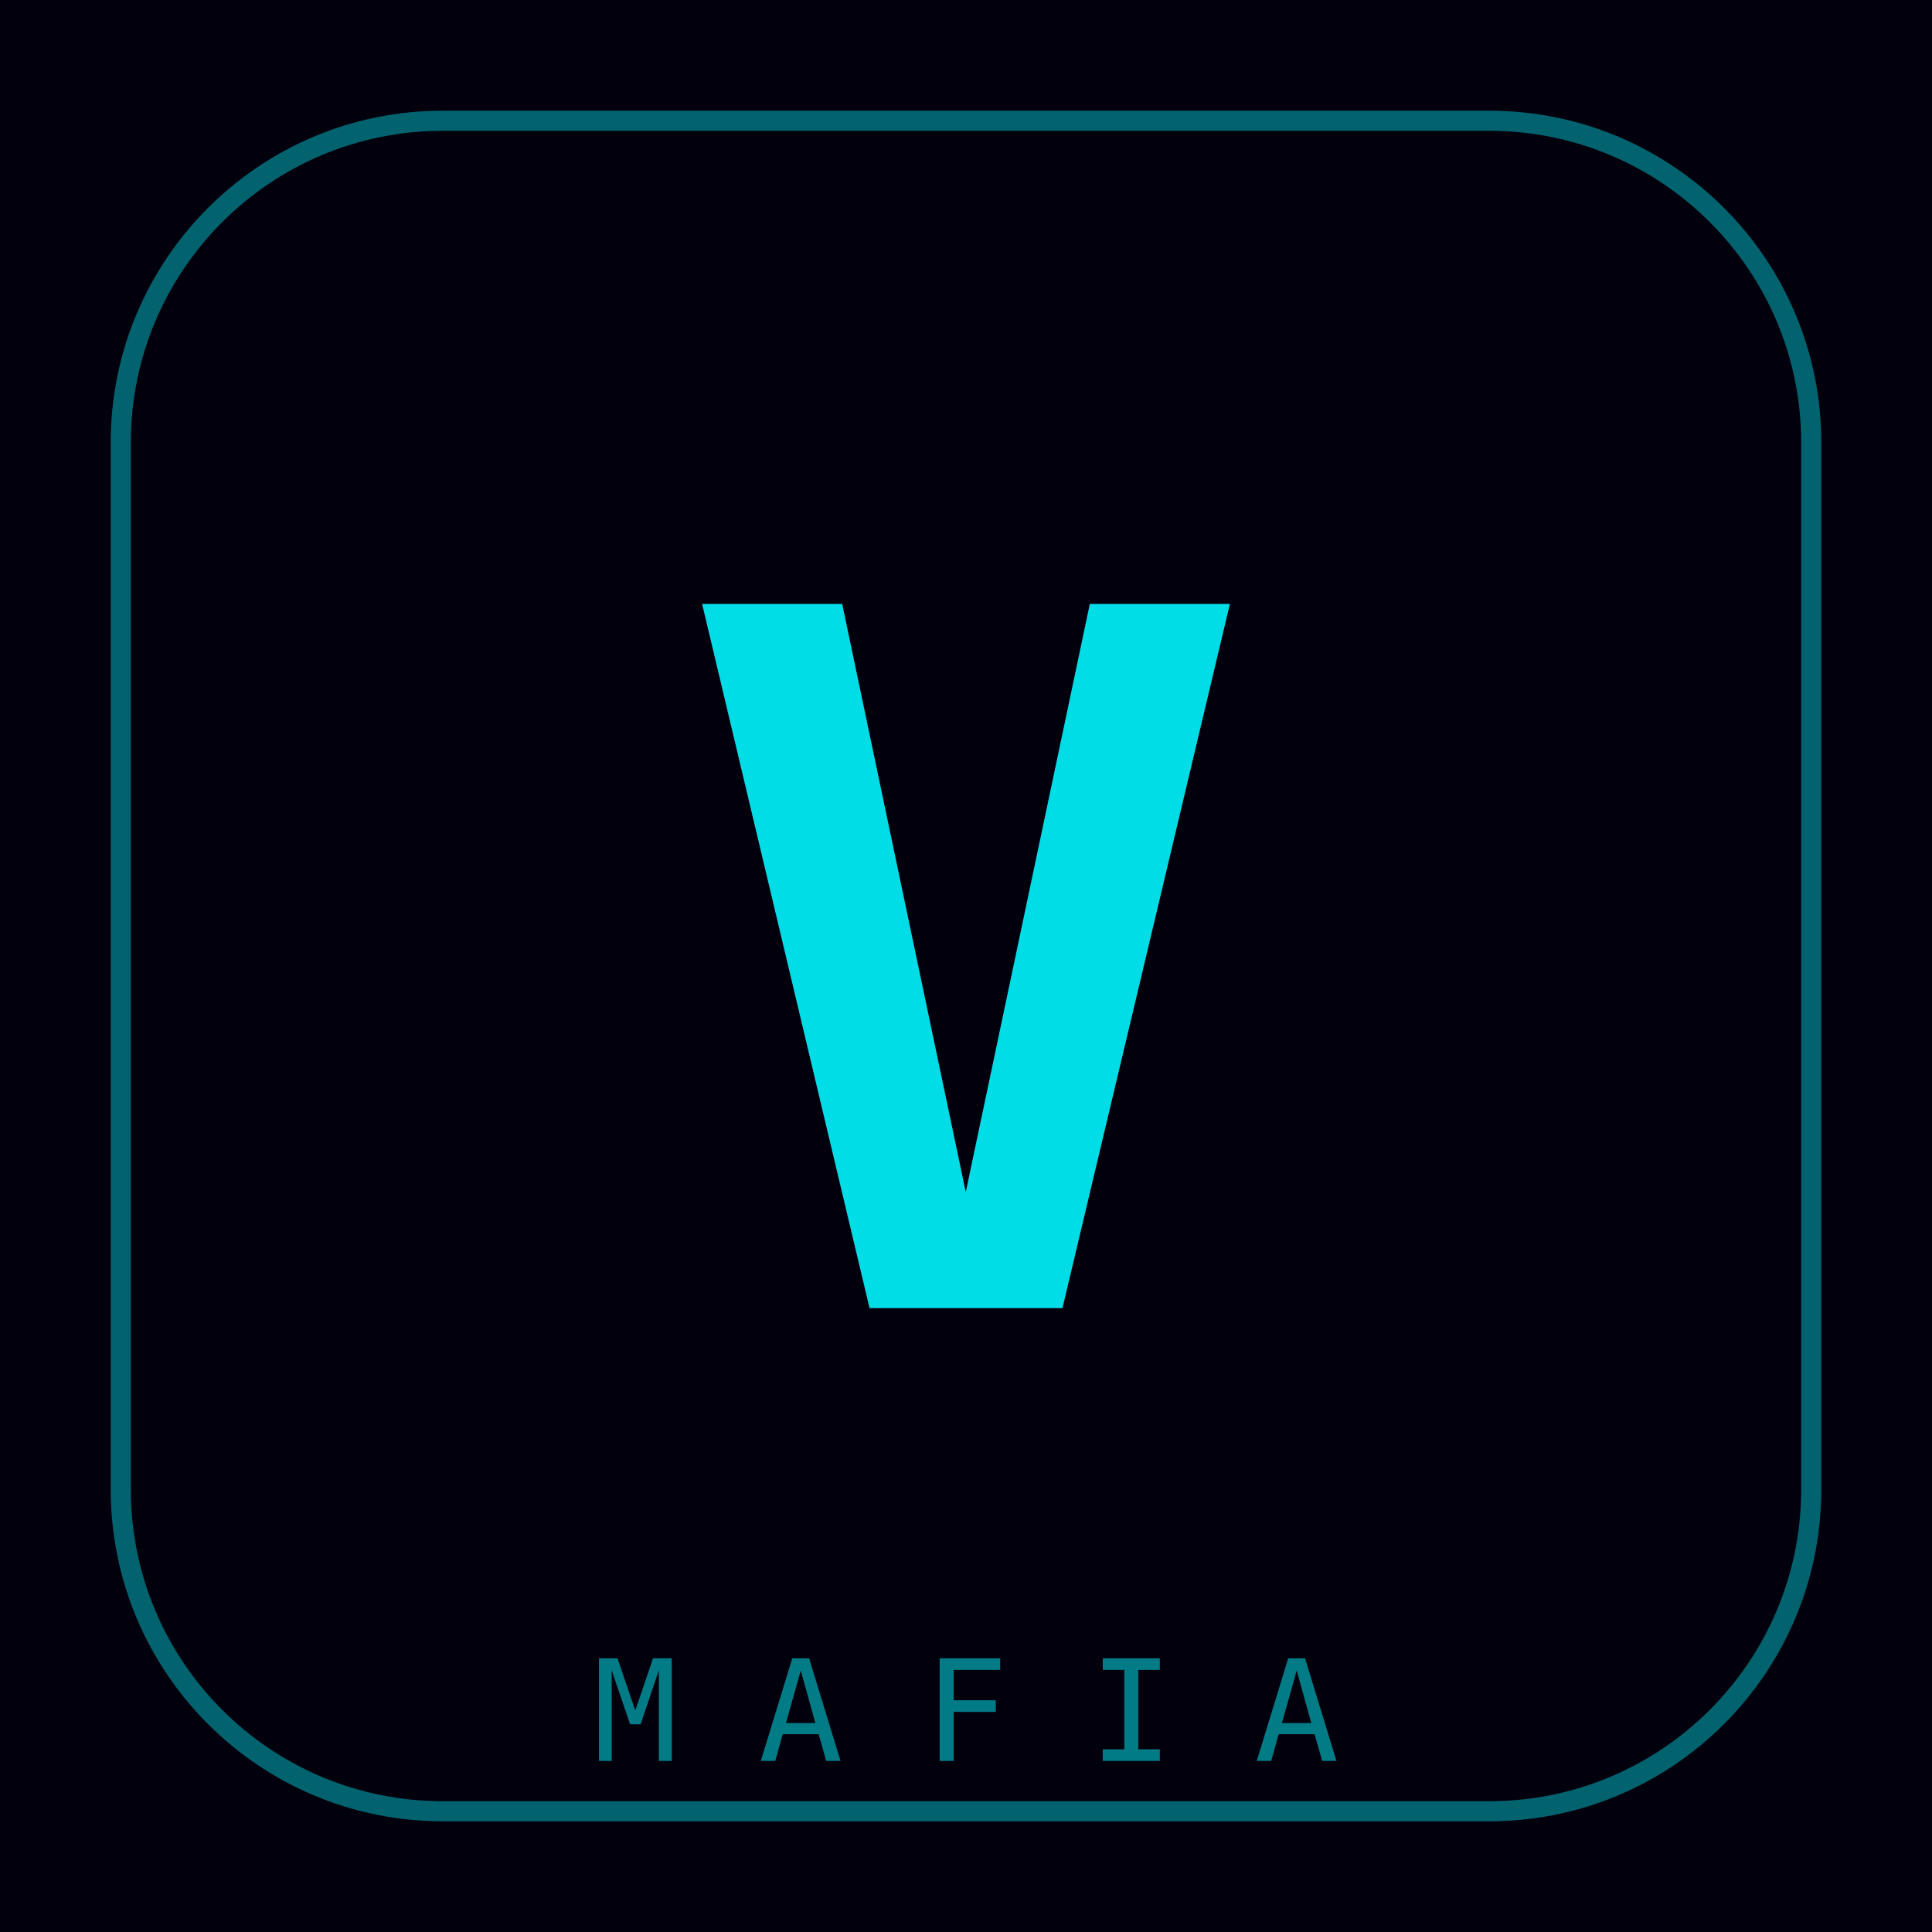
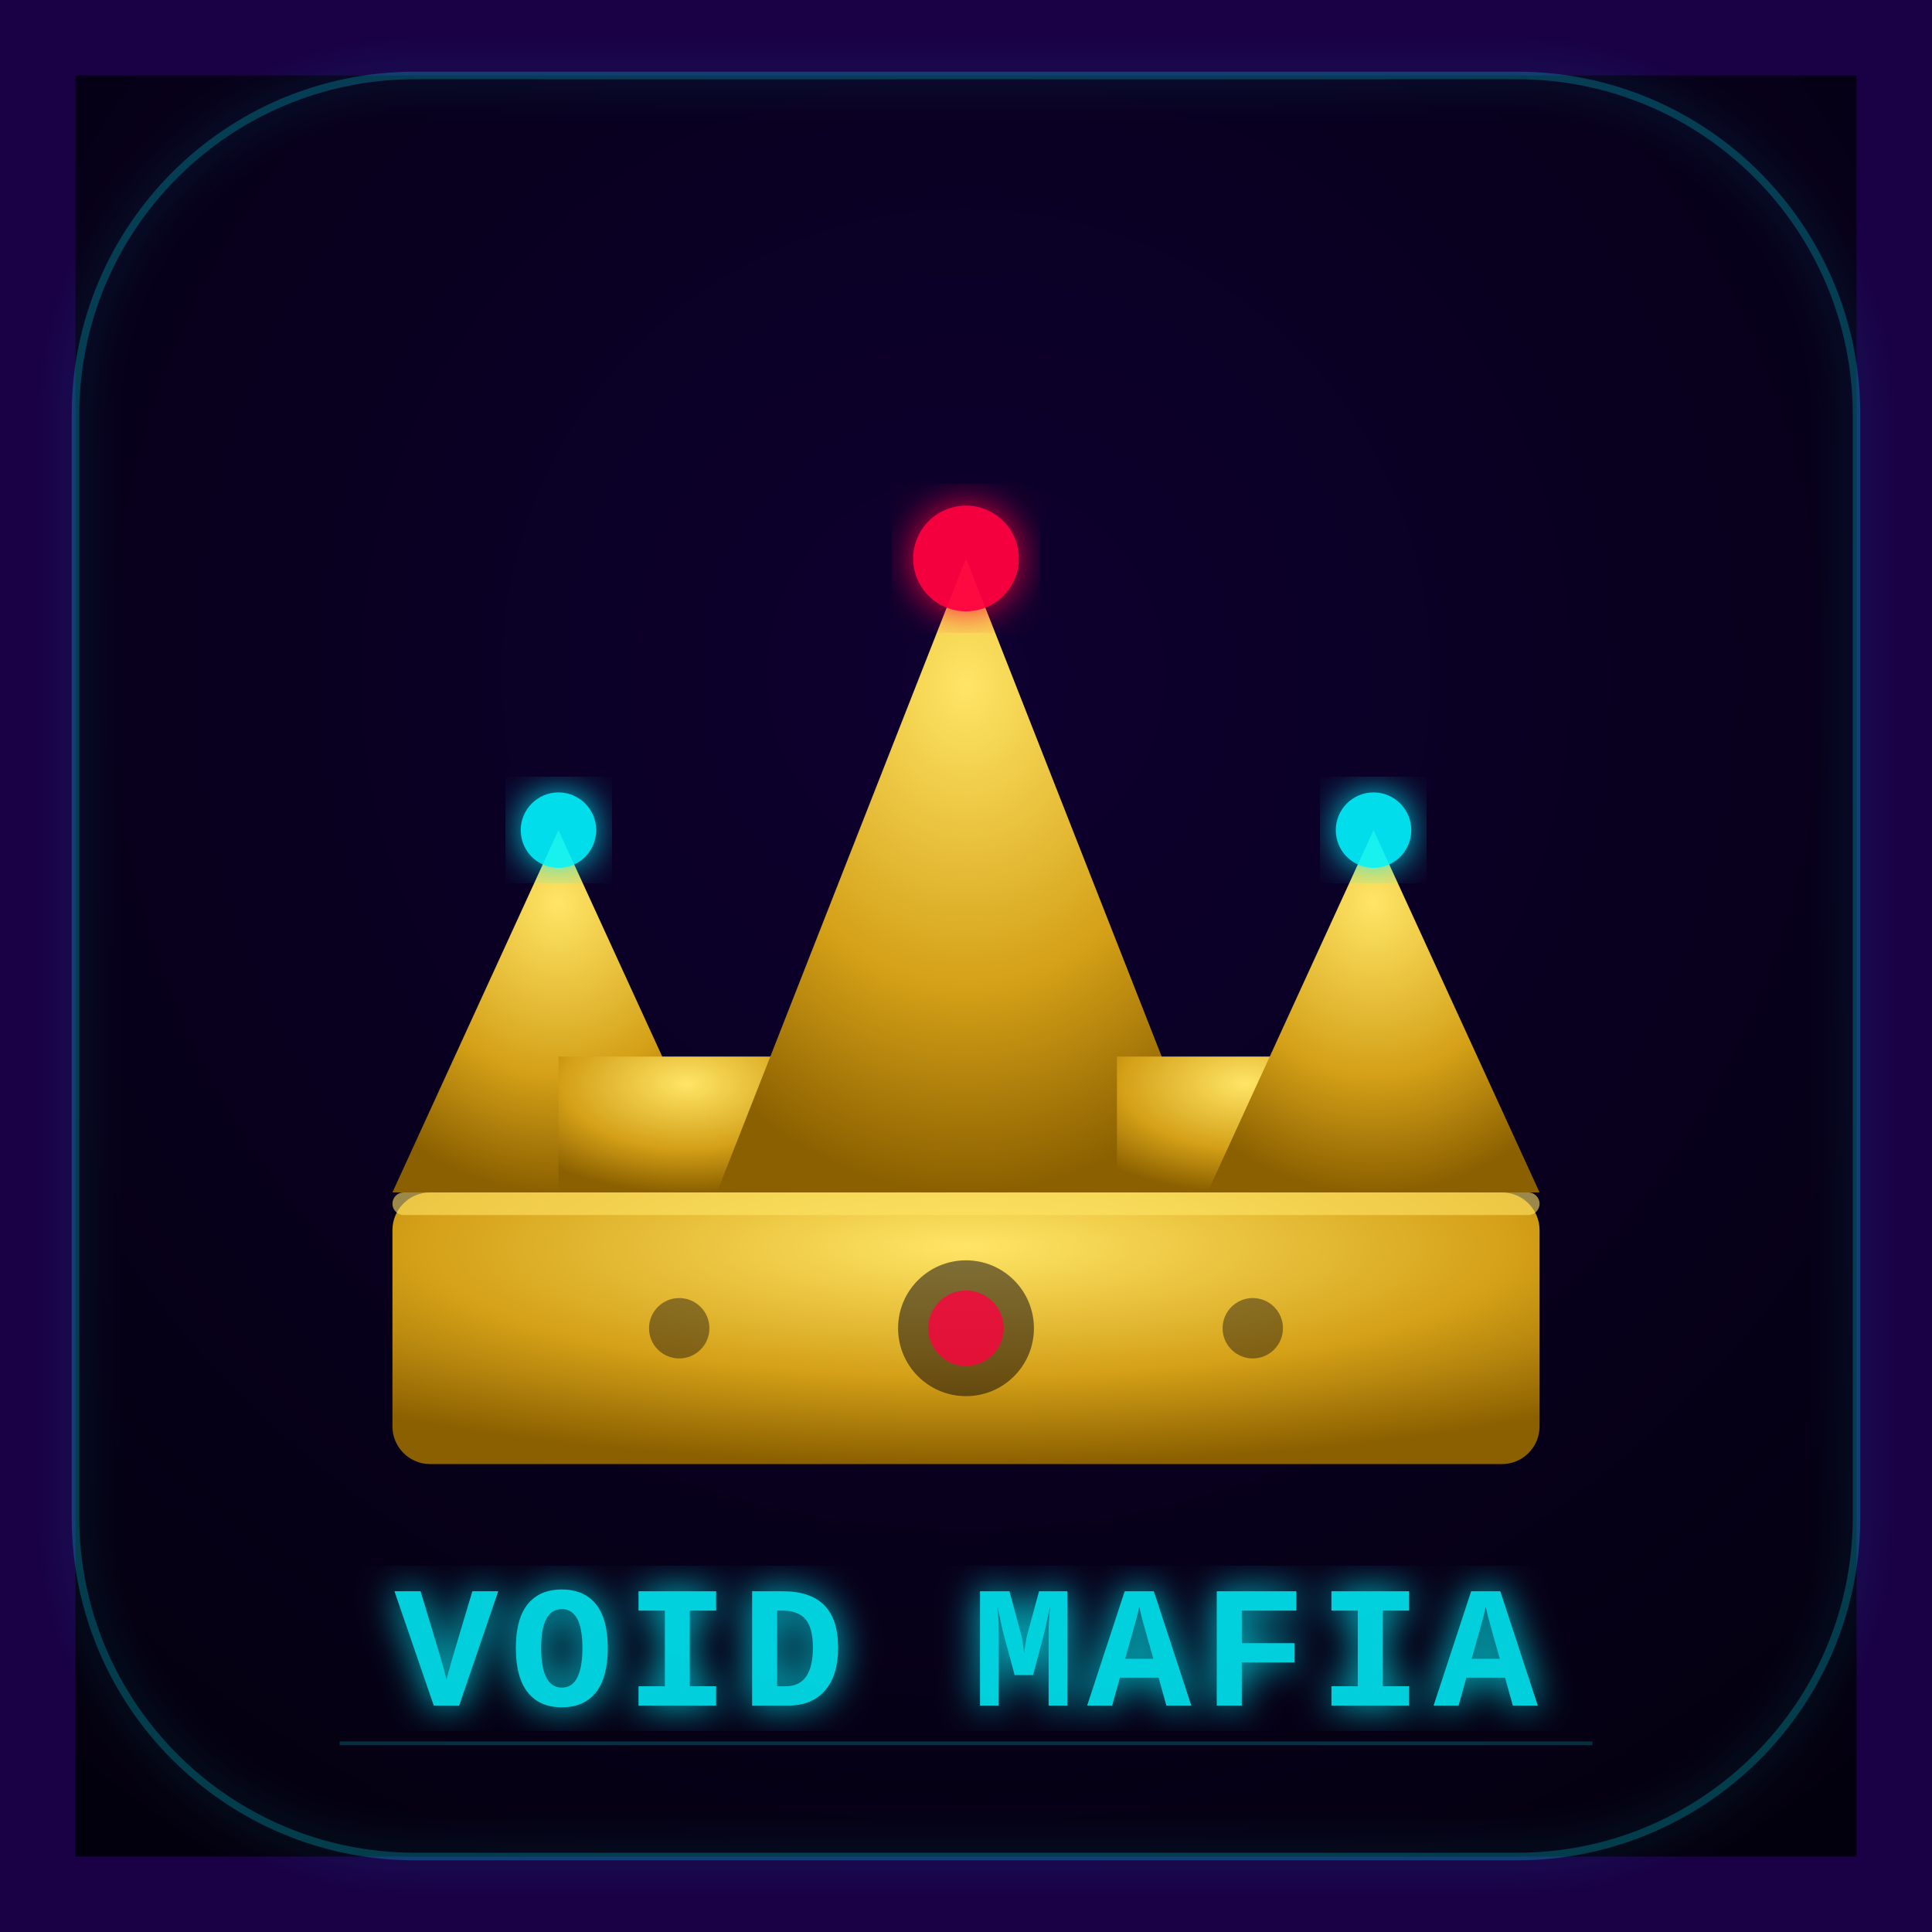
- <svg xmlns="http://www.w3.org/2000/svg" width="192" height="192" viewBox="0 0 192 192">
-   <rect width="192" height="192" fill="#03000d" />
-   <rect x="12" y="12" width="168" height="168" rx="32" fill="none" stroke="#00f5ff" stroke-width="2" opacity="0.4" />
-   <text x="96" y="130" font-family="monospace" font-weight="900" font-size="96" text-anchor="middle" fill="#00f5ff" opacity="0.9">V</text>
-   <text x="96" y="175" font-family="monospace" font-size="14" text-anchor="middle" fill="#00f5ff" opacity="0.5" letter-spacing="8">MAFIA</text>
+ <svg xmlns="http://www.w3.org/2000/svg" width="512" height="512" viewBox="0 0 512 512">
+   <defs>
+     <radialGradient id="bg" cx="50%" cy="35%" r="75%">
+       <stop offset="0%" stop-color="#0e0030" />
+       <stop offset="100%" stop-color="#03000d" />
+     </radialGradient>
+     <radialGradient id="crownFill" cx="50%" cy="20%" r="80%">
+       <stop offset="0%" stop-color="#ffe566" />
+       <stop offset="60%" stop-color="#d4a017" />
+       <stop offset="100%" stop-color="#8b6000" />
+     </radialGradient>
+     <filter id="glow" x="-30%" y="-30%" width="160%" height="160%">
+       <feGaussianBlur in="SourceGraphic" stdDeviation="10" result="blur" />
+       <feMerge>
+         <feMergeNode in="blur" />
+         <feMergeNode in="blur" />
+         <feMergeNode in="SourceGraphic" />
+       </feMerge>
+     </filter>
+     <filter id="softglow" x="-20%" y="-20%" width="140%" height="140%">
+       <feGaussianBlur in="SourceGraphic" stdDeviation="5" result="blur" />
+       <feMerge>
+         <feMergeNode in="blur" />
+         <feMergeNode in="SourceGraphic" />
+       </feMerge>
+     </filter>
+   </defs>
+   <rect width="512" height="512" fill="url(#bg)" />
+   <rect x="0" y="0" width="512" height="512" fill="none" stroke="#1a0045" stroke-width="40" />
+   <rect x="20" y="20" width="472" height="472" rx="90" fill="none" stroke="#00f5ff" stroke-width="2" opacity="0.25" filter="url(#softglow)" />
+   <rect x="104" y="316" width="304" height="72" rx="10" fill="url(#crownFill)" />
+   <polygon points="104,316 148,220 192,316" fill="url(#crownFill)" />
+   <rect x="148" y="280" width="68" height="36" fill="url(#crownFill)" />
+   <polygon points="190,316 256,148 322,316" fill="url(#crownFill)" />
+   <rect x="296" y="280" width="68" height="36" fill="url(#crownFill)" />
+   <polygon points="320,316 364,220 408,316" fill="url(#crownFill)" />
+   <rect x="104" y="316" width="304" height="6" rx="3" fill="#ffe566" opacity="0.6" />
+   <circle cx="256" cy="148" r="14" fill="#ff0040" opacity="0.95" filter="url(#softglow)" />
+   <circle cx="148" cy="220" r="10" fill="#00f5ff" opacity="0.9" filter="url(#softglow)" />
+   <circle cx="364" cy="220" r="10" fill="#00f5ff" opacity="0.9" filter="url(#softglow)" />
+   <circle cx="256" cy="352" r="18" fill="#03000d" opacity="0.5" />
+   <circle cx="256" cy="352" r="10" fill="#ff0040" opacity="0.8" />
+   <circle cx="180" cy="352" r="8" fill="#03000d" opacity="0.4" />
+   <circle cx="332" cy="352" r="8" fill="#03000d" opacity="0.4" />
+   <text x="256" y="452" font-family="monospace,Courier New,serif" font-weight="bold" font-size="46" text-anchor="middle" fill="#00f5ff" opacity="0.85" letter-spacing="3" filter="url(#softglow)">VOID MAFIA</text>
+   <line x1="90" y1="462" x2="422" y2="462" stroke="#00f5ff" stroke-width="1" opacity="0.2" />
</svg>
